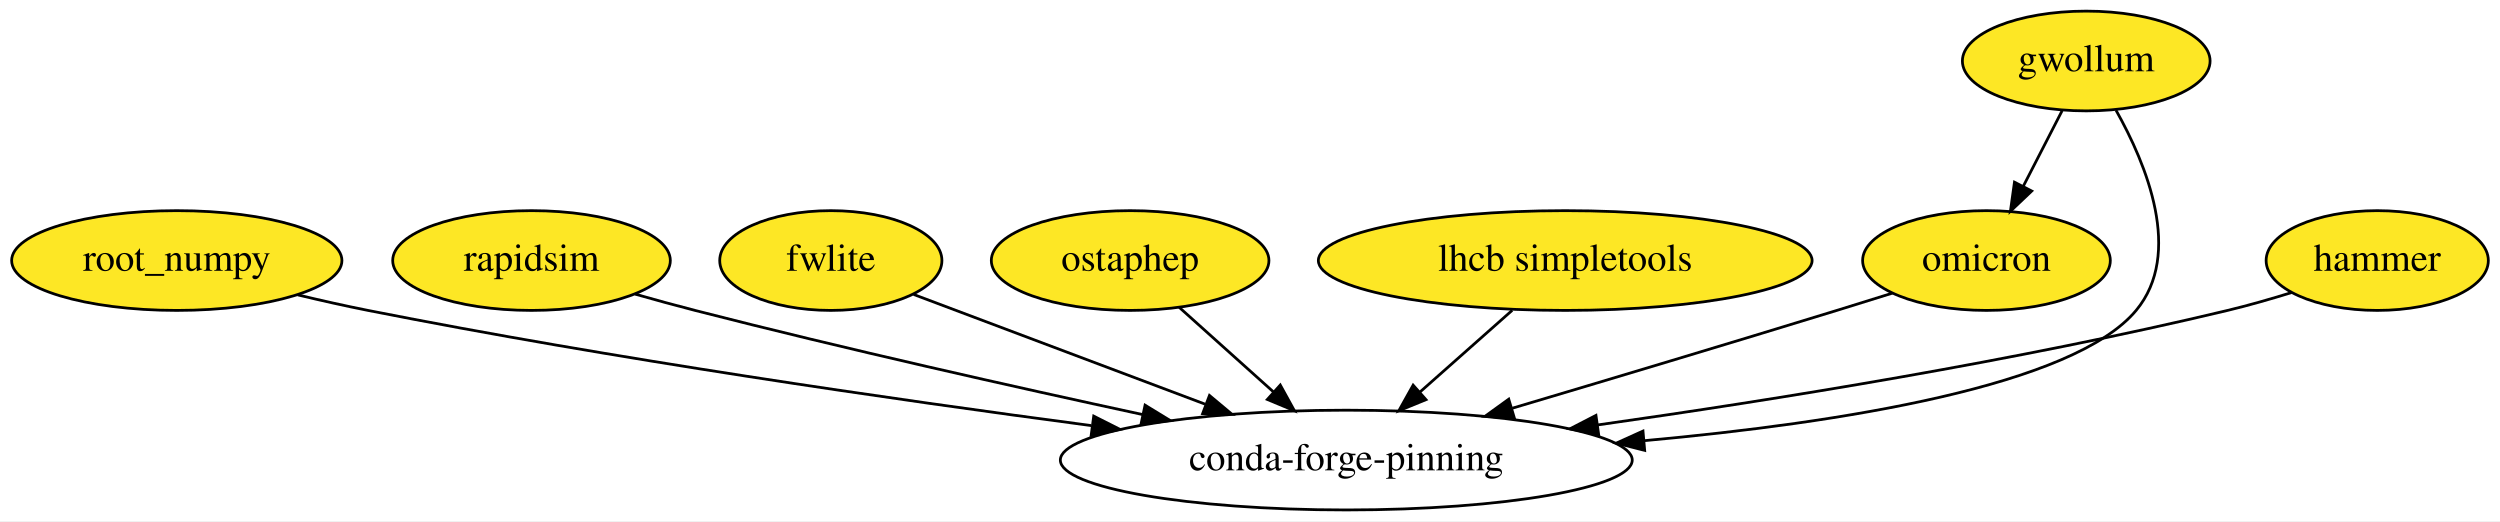
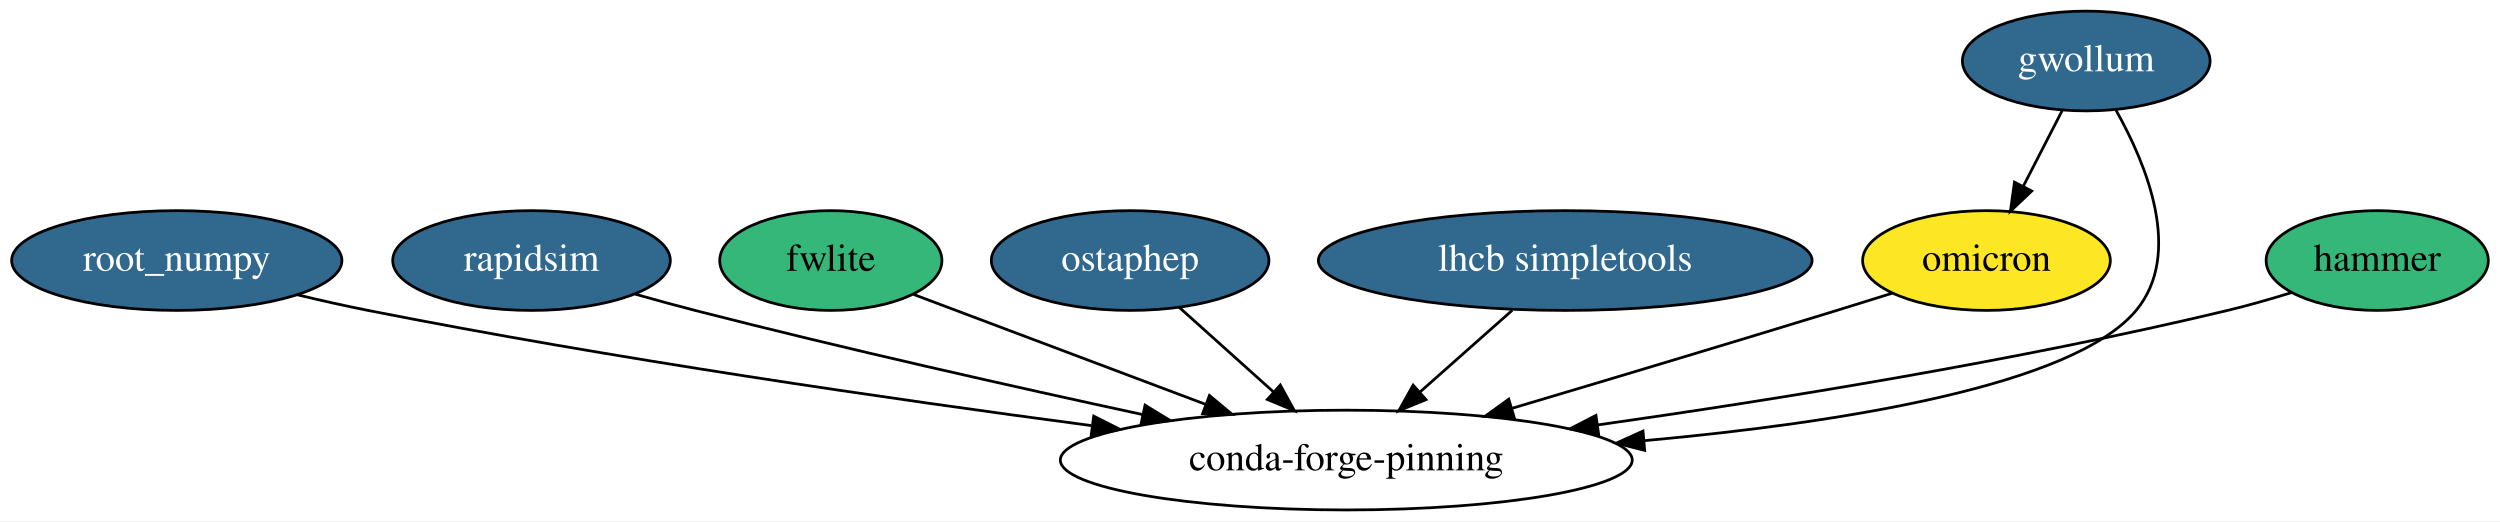
<svg xmlns="http://www.w3.org/2000/svg" xmlns:xlink="http://www.w3.org/1999/xlink" width="902pt" height="188pt" viewBox="0.00 0.00 902.09 188.00">
  <g id="graph0" class="graph" transform="scale(1 1) rotate(0) translate(4 184)">
    <polygon fill="white" stroke="transparent" points="-4,4 -4,-184 898.09,-184 898.09,4 -4,4" />
    <g id="node1" class="node">
      <g id="a_node1">
-         <a xlink:href="https://github.com/conda-forge/root_numpy-feedstock" xlink:title="root_numpy">
-           <ellipse fill="#fde725" stroke="black" cx="59.79" cy="-90" rx="59.59" ry="18" />
-           <text text-anchor="middle" x="59.79" y="-86.3" font-family="Times,serif" font-size="14.00">root_numpy</text>
+         <a xlink:href="https://github.com/conda-forge/root_numpy-feedstock/pull/12" xlink:title="root_numpy">
+           <ellipse fill="#31688e" stroke="black" cx="59.79" cy="-90" rx="59.59" ry="18" />
+           <text text-anchor="middle" x="59.79" y="-86.3" font-family="Times,serif" font-size="14.00" fill="white">root_numpy</text>
        </a>
      </g>
    </g>
    <g id="node9" class="node">
      <ellipse fill="none" stroke="black" cx="481.79" cy="-18" rx="103.18" ry="18" />
      <text text-anchor="middle" x="481.79" y="-14.3" font-family="Times,serif" font-size="14.00">conda-forge-pinning</text>
    </g>
    <g id="edge1" class="edge">
      <path fill="none" stroke="black" d="M103.46,-77.6C111.84,-75.59 120.56,-73.63 128.79,-72 216.87,-54.58 318.31,-39.9 389.78,-30.44" />
      <polygon fill="black" stroke="black" points="390.65,-33.86 400.11,-29.08 389.73,-26.92 390.65,-33.86" />
    </g>
    <g id="node2" class="node">
      <g id="a_node2">
-         <a xlink:href="https://github.com/conda-forge/rapidsim-feedstock" xlink:title="rapidsim">
-           <ellipse fill="#fde725" stroke="black" cx="187.79" cy="-90" rx="50.09" ry="18" />
-           <text text-anchor="middle" x="187.79" y="-86.3" font-family="Times,serif" font-size="14.00">rapidsim</text>
+         <a xlink:href="https://github.com/conda-forge/rapidsim-feedstock/pull/4" xlink:title="rapidsim">
+           <ellipse fill="#31688e" stroke="black" cx="187.79" cy="-90" rx="50.09" ry="18" />
+           <text text-anchor="middle" x="187.79" y="-86.3" font-family="Times,serif" font-size="14.00" fill="white">rapidsim</text>
        </a>
      </g>
    </g>
    <g id="edge2" class="edge">
      <path fill="none" stroke="black" d="M225.16,-77.88C232.32,-75.85 239.77,-73.8 246.79,-72 300.58,-58.2 361.78,-44.46 408.24,-34.43" />
      <polygon fill="black" stroke="black" points="409.18,-37.81 418.22,-32.28 407.71,-30.96 409.18,-37.81" />
    </g>
    <g id="node3" class="node">
      <g id="a_node3">
        <a xlink:href="https://github.com/conda-forge/fwlite-feedstock" xlink:title="fwlite">
-           <ellipse fill="#fde725" stroke="black" cx="295.79" cy="-90" rx="40.09" ry="18" />
+           <ellipse fill="#35b779" stroke="black" cx="295.79" cy="-90" rx="40.09" ry="18" />
          <text text-anchor="middle" x="295.79" y="-86.3" font-family="Times,serif" font-size="14.00">fwlite</text>
        </a>
      </g>
    </g>
    <g id="edge3" class="edge">
      <path fill="none" stroke="black" d="M325.68,-77.75C354,-67.1 397.1,-50.87 430.85,-38.17" />
      <polygon fill="black" stroke="black" points="432.42,-41.32 440.55,-34.52 429.95,-34.77 432.42,-41.32" />
    </g>
    <g id="node4" class="node">
      <g id="a_node4">
-         <a xlink:href="https://github.com/conda-forge/ostaphep-feedstock" xlink:title="ostaphep">
-           <ellipse fill="#fde725" stroke="black" cx="403.79" cy="-90" rx="50.09" ry="18" />
-           <text text-anchor="middle" x="403.79" y="-86.3" font-family="Times,serif" font-size="14.00">ostaphep</text>
+         <a xlink:href="https://github.com/conda-forge/ostaphep-feedstock/pull/22" xlink:title="ostaphep">
+           <ellipse fill="#31688e" stroke="black" cx="403.79" cy="-90" rx="50.09" ry="18" />
+           <text text-anchor="middle" x="403.79" y="-86.3" font-family="Times,serif" font-size="14.00" fill="white">ostaphep</text>
        </a>
      </g>
    </g>
    <g id="edge4" class="edge">
      <path fill="none" stroke="black" d="M421.49,-73.12C431.57,-64.07 444.39,-52.57 455.62,-42.49" />
      <polygon fill="black" stroke="black" points="457.97,-45.08 463.08,-35.8 453.3,-39.87 457.97,-45.08" />
    </g>
    <g id="node5" class="node">
      <g id="a_node5">
-         <a xlink:href="https://github.com/conda-forge/lhcb-simpletools-feedstock" xlink:title="lhcb simpletools">
-           <ellipse fill="#fde725" stroke="black" cx="560.79" cy="-90" rx="89.08" ry="18" />
-           <text text-anchor="middle" x="560.79" y="-86.3" font-family="Times,serif" font-size="14.00">lhcb simpletools</text>
+         <a xlink:href="https://github.com/conda-forge/lhcb-simpletools-feedstock/pull/7" xlink:title="lhcb simpletools">
+           <ellipse fill="#31688e" stroke="black" cx="560.79" cy="-90" rx="89.08" ry="18" />
+           <text text-anchor="middle" x="560.79" y="-86.3" font-family="Times,serif" font-size="14.00" fill="white">lhcb simpletools</text>
        </a>
      </g>
    </g>
    <g id="edge5" class="edge">
      <path fill="none" stroke="black" d="M541.67,-72.05C531.68,-63.2 519.28,-52.22 508.37,-42.55" />
      <polygon fill="black" stroke="black" points="510.55,-39.8 500.74,-35.79 505.91,-45.04 510.55,-39.8" />
    </g>
    <g id="node6" class="node">
      <g id="a_node6">
-         <a xlink:href="https://github.com/conda-forge/gwollum-feedstock" xlink:title="gwollum">
-           <ellipse fill="#fde725" stroke="black" cx="748.79" cy="-162" rx="44.69" ry="18" />
-           <text text-anchor="middle" x="748.79" y="-158.3" font-family="Times,serif" font-size="14.00">gwollum</text>
+         <a xlink:href="https://github.com/conda-forge/gwollum-feedstock/pull/5" xlink:title="gwollum">
+           <ellipse fill="#31688e" stroke="black" cx="748.79" cy="-162" rx="44.69" ry="18" />
+           <text text-anchor="middle" x="748.79" y="-158.3" font-family="Times,serif" font-size="14.00" fill="white">gwollum</text>
        </a>
      </g>
    </g>
    <g id="node7" class="node">
      <g id="a_node7">
        <a xlink:href="https://github.com/conda-forge/omicron-feedstock" xlink:title="omicron">
          <ellipse fill="#fde725" stroke="black" cx="712.79" cy="-90" rx="44.69" ry="18" />
          <text text-anchor="middle" x="712.79" y="-86.3" font-family="Times,serif" font-size="14.00">omicron</text>
        </a>
      </g>
    </g>
    <g id="edge6" class="edge">
      <path fill="none" stroke="black" d="M740.08,-144.05C735.88,-135.89 730.75,-125.91 726.08,-116.82" />
      <polygon fill="black" stroke="black" points="729.12,-115.08 721.43,-107.79 722.89,-118.28 729.12,-115.08" />
    </g>
    <g id="edge7" class="edge">
      <path fill="none" stroke="black" d="M759.52,-144.25C770.52,-124.71 783.82,-92.49 766.79,-72 744.18,-44.79 660.45,-31.49 589.56,-25.02" />
      <polygon fill="black" stroke="black" points="589.46,-21.49 579.2,-24.11 588.85,-28.47 589.46,-21.49" />
    </g>
    <g id="edge8" class="edge">
      <path fill="none" stroke="black" d="M678.83,-78.23C672.19,-76.14 665.28,-73.99 658.79,-72 619.86,-60.04 576.01,-46.91 541.69,-36.71" />
      <polygon fill="black" stroke="black" points="542.41,-33.27 531.82,-33.78 540.41,-39.98 542.41,-33.27" />
    </g>
    <g id="node8" class="node">
      <g id="a_node8">
        <a xlink:href="https://github.com/conda-forge/hammer-feedstock" xlink:title="hammer">
-           <ellipse fill="#fde725" stroke="black" cx="853.79" cy="-90" rx="40.09" ry="18" />
+           <ellipse fill="#35b779" stroke="black" cx="853.79" cy="-90" rx="40.09" ry="18" />
          <text text-anchor="middle" x="853.79" y="-86.3" font-family="Times,serif" font-size="14.00">hammer</text>
        </a>
      </g>
    </g>
    <g id="edge9" class="edge">
      <path fill="none" stroke="black" d="M822.88,-78.45C815.38,-76.12 807.35,-73.81 799.79,-72 723.97,-53.84 636.51,-39.75 572.53,-30.68" />
      <polygon fill="black" stroke="black" points="572.86,-27.19 562.47,-29.27 571.88,-34.12 572.86,-27.19" />
    </g>
  </g>
</svg>
